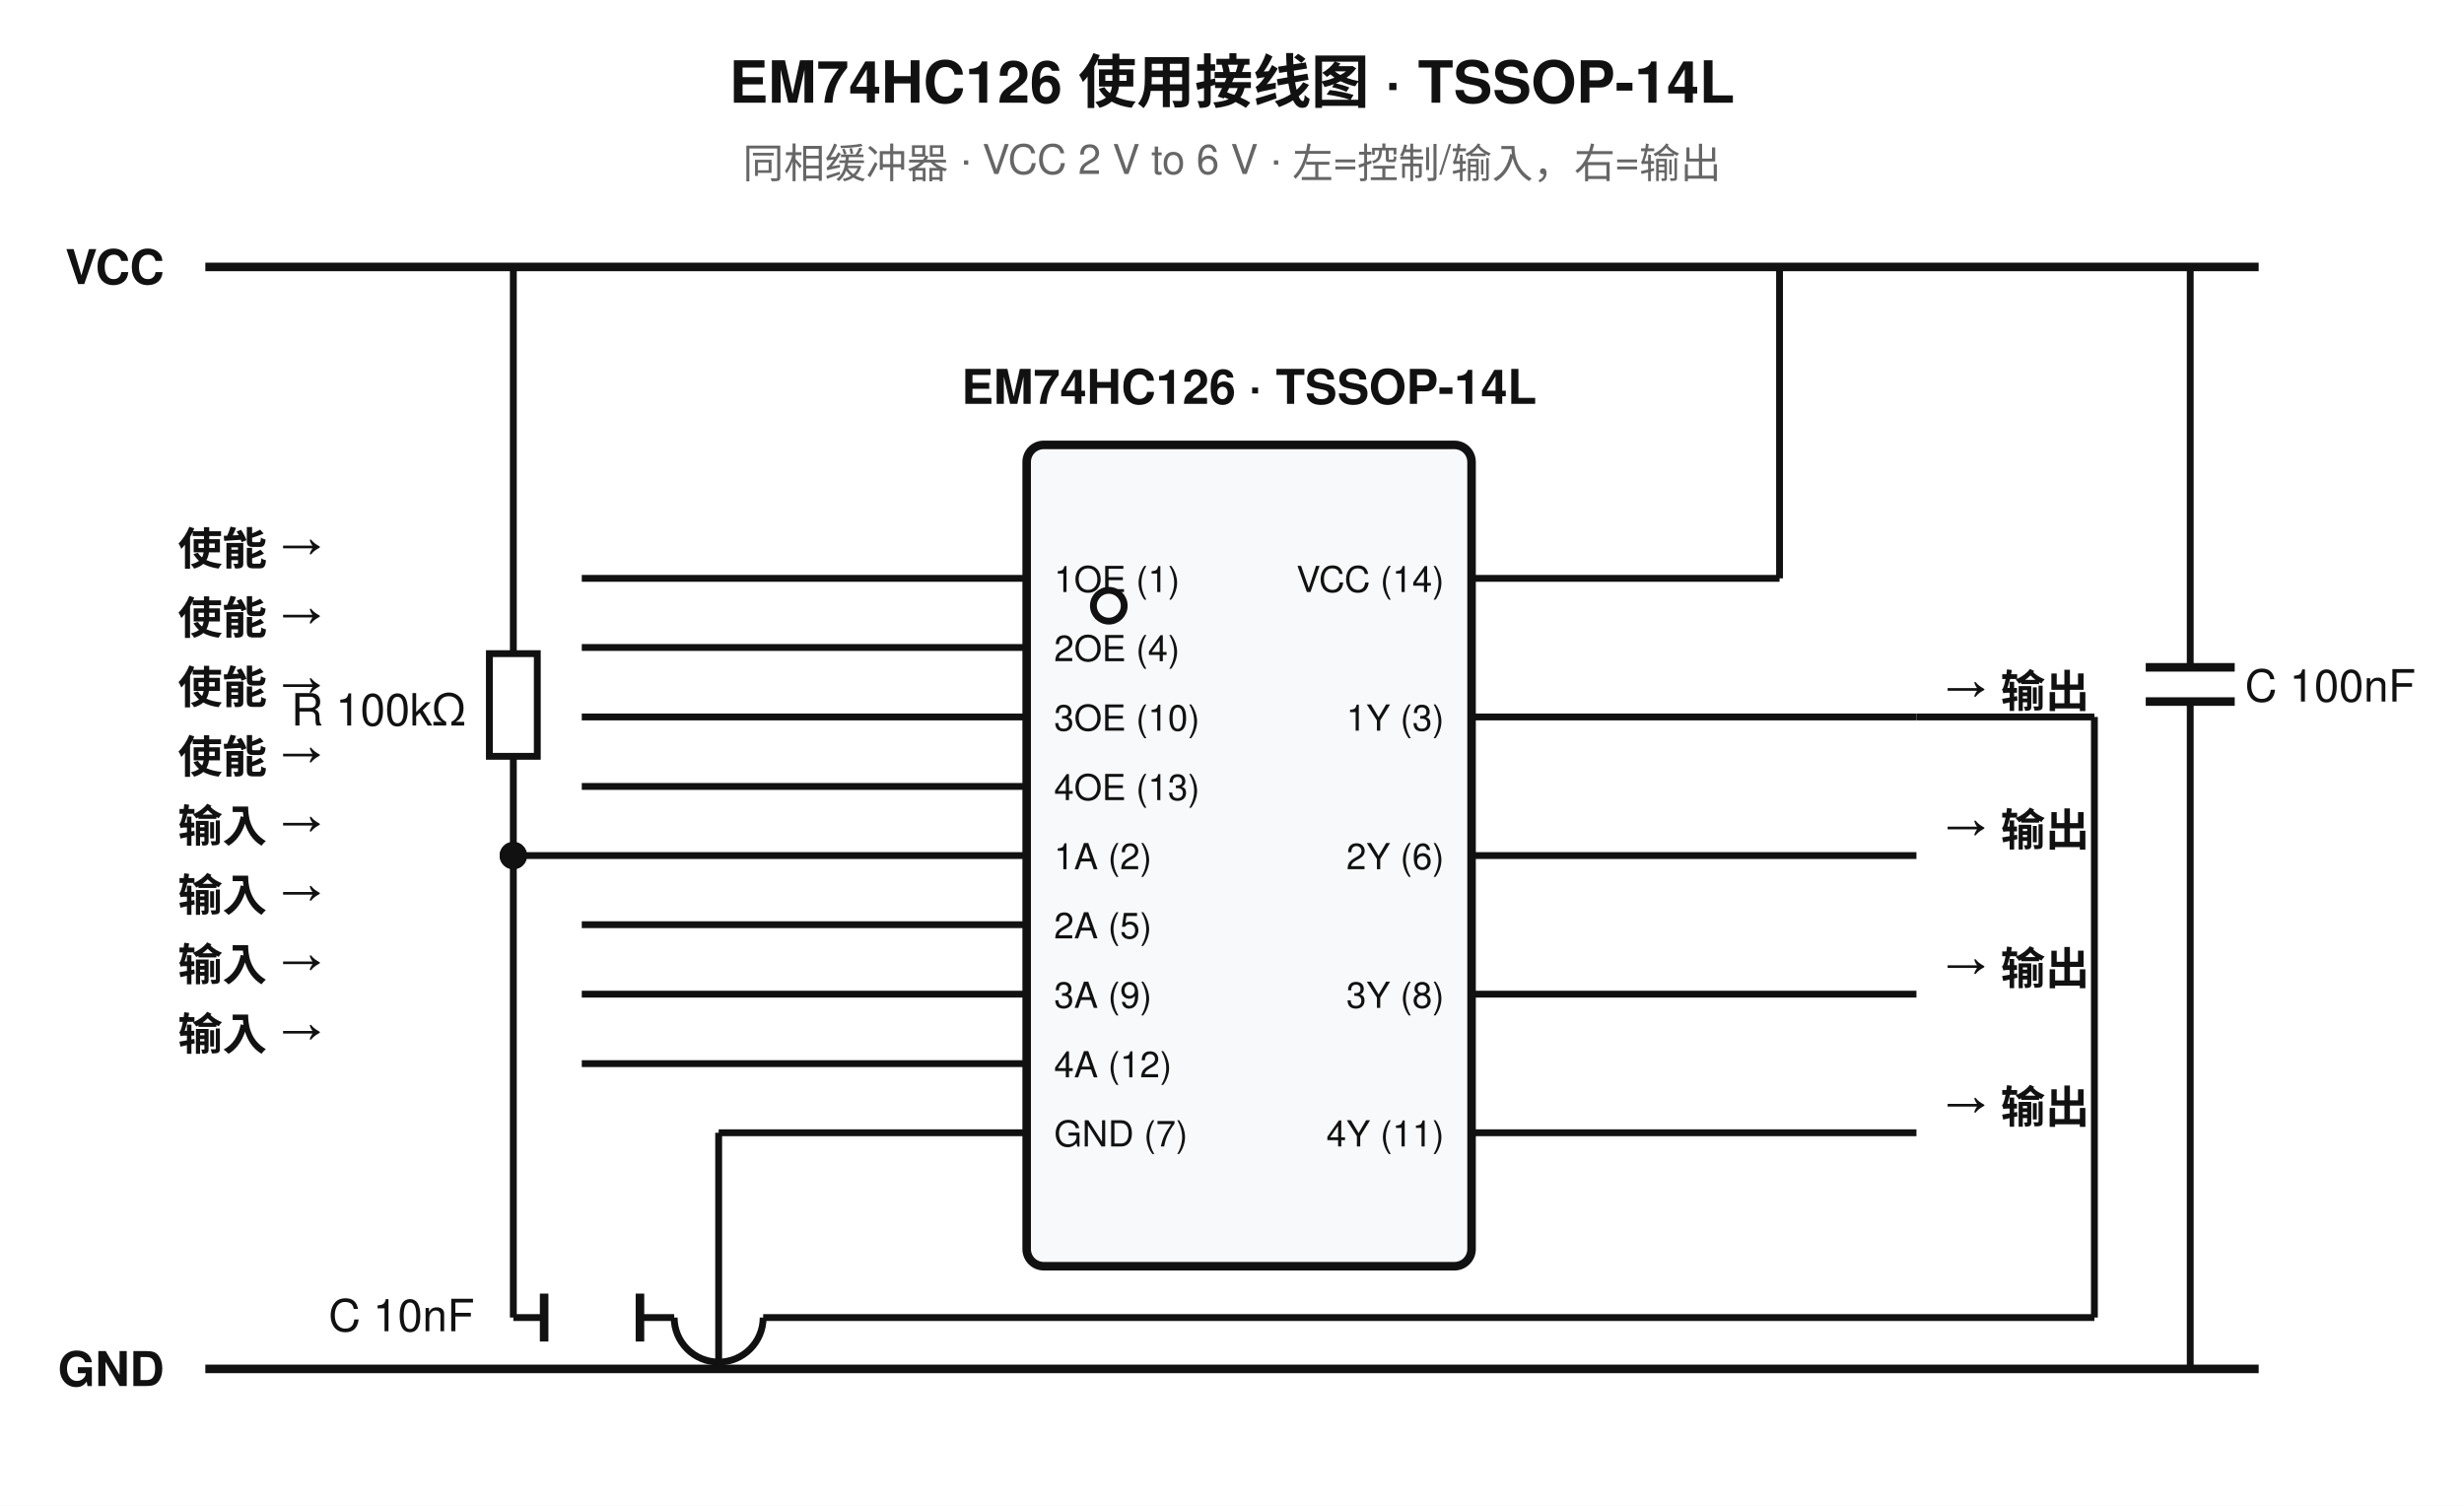
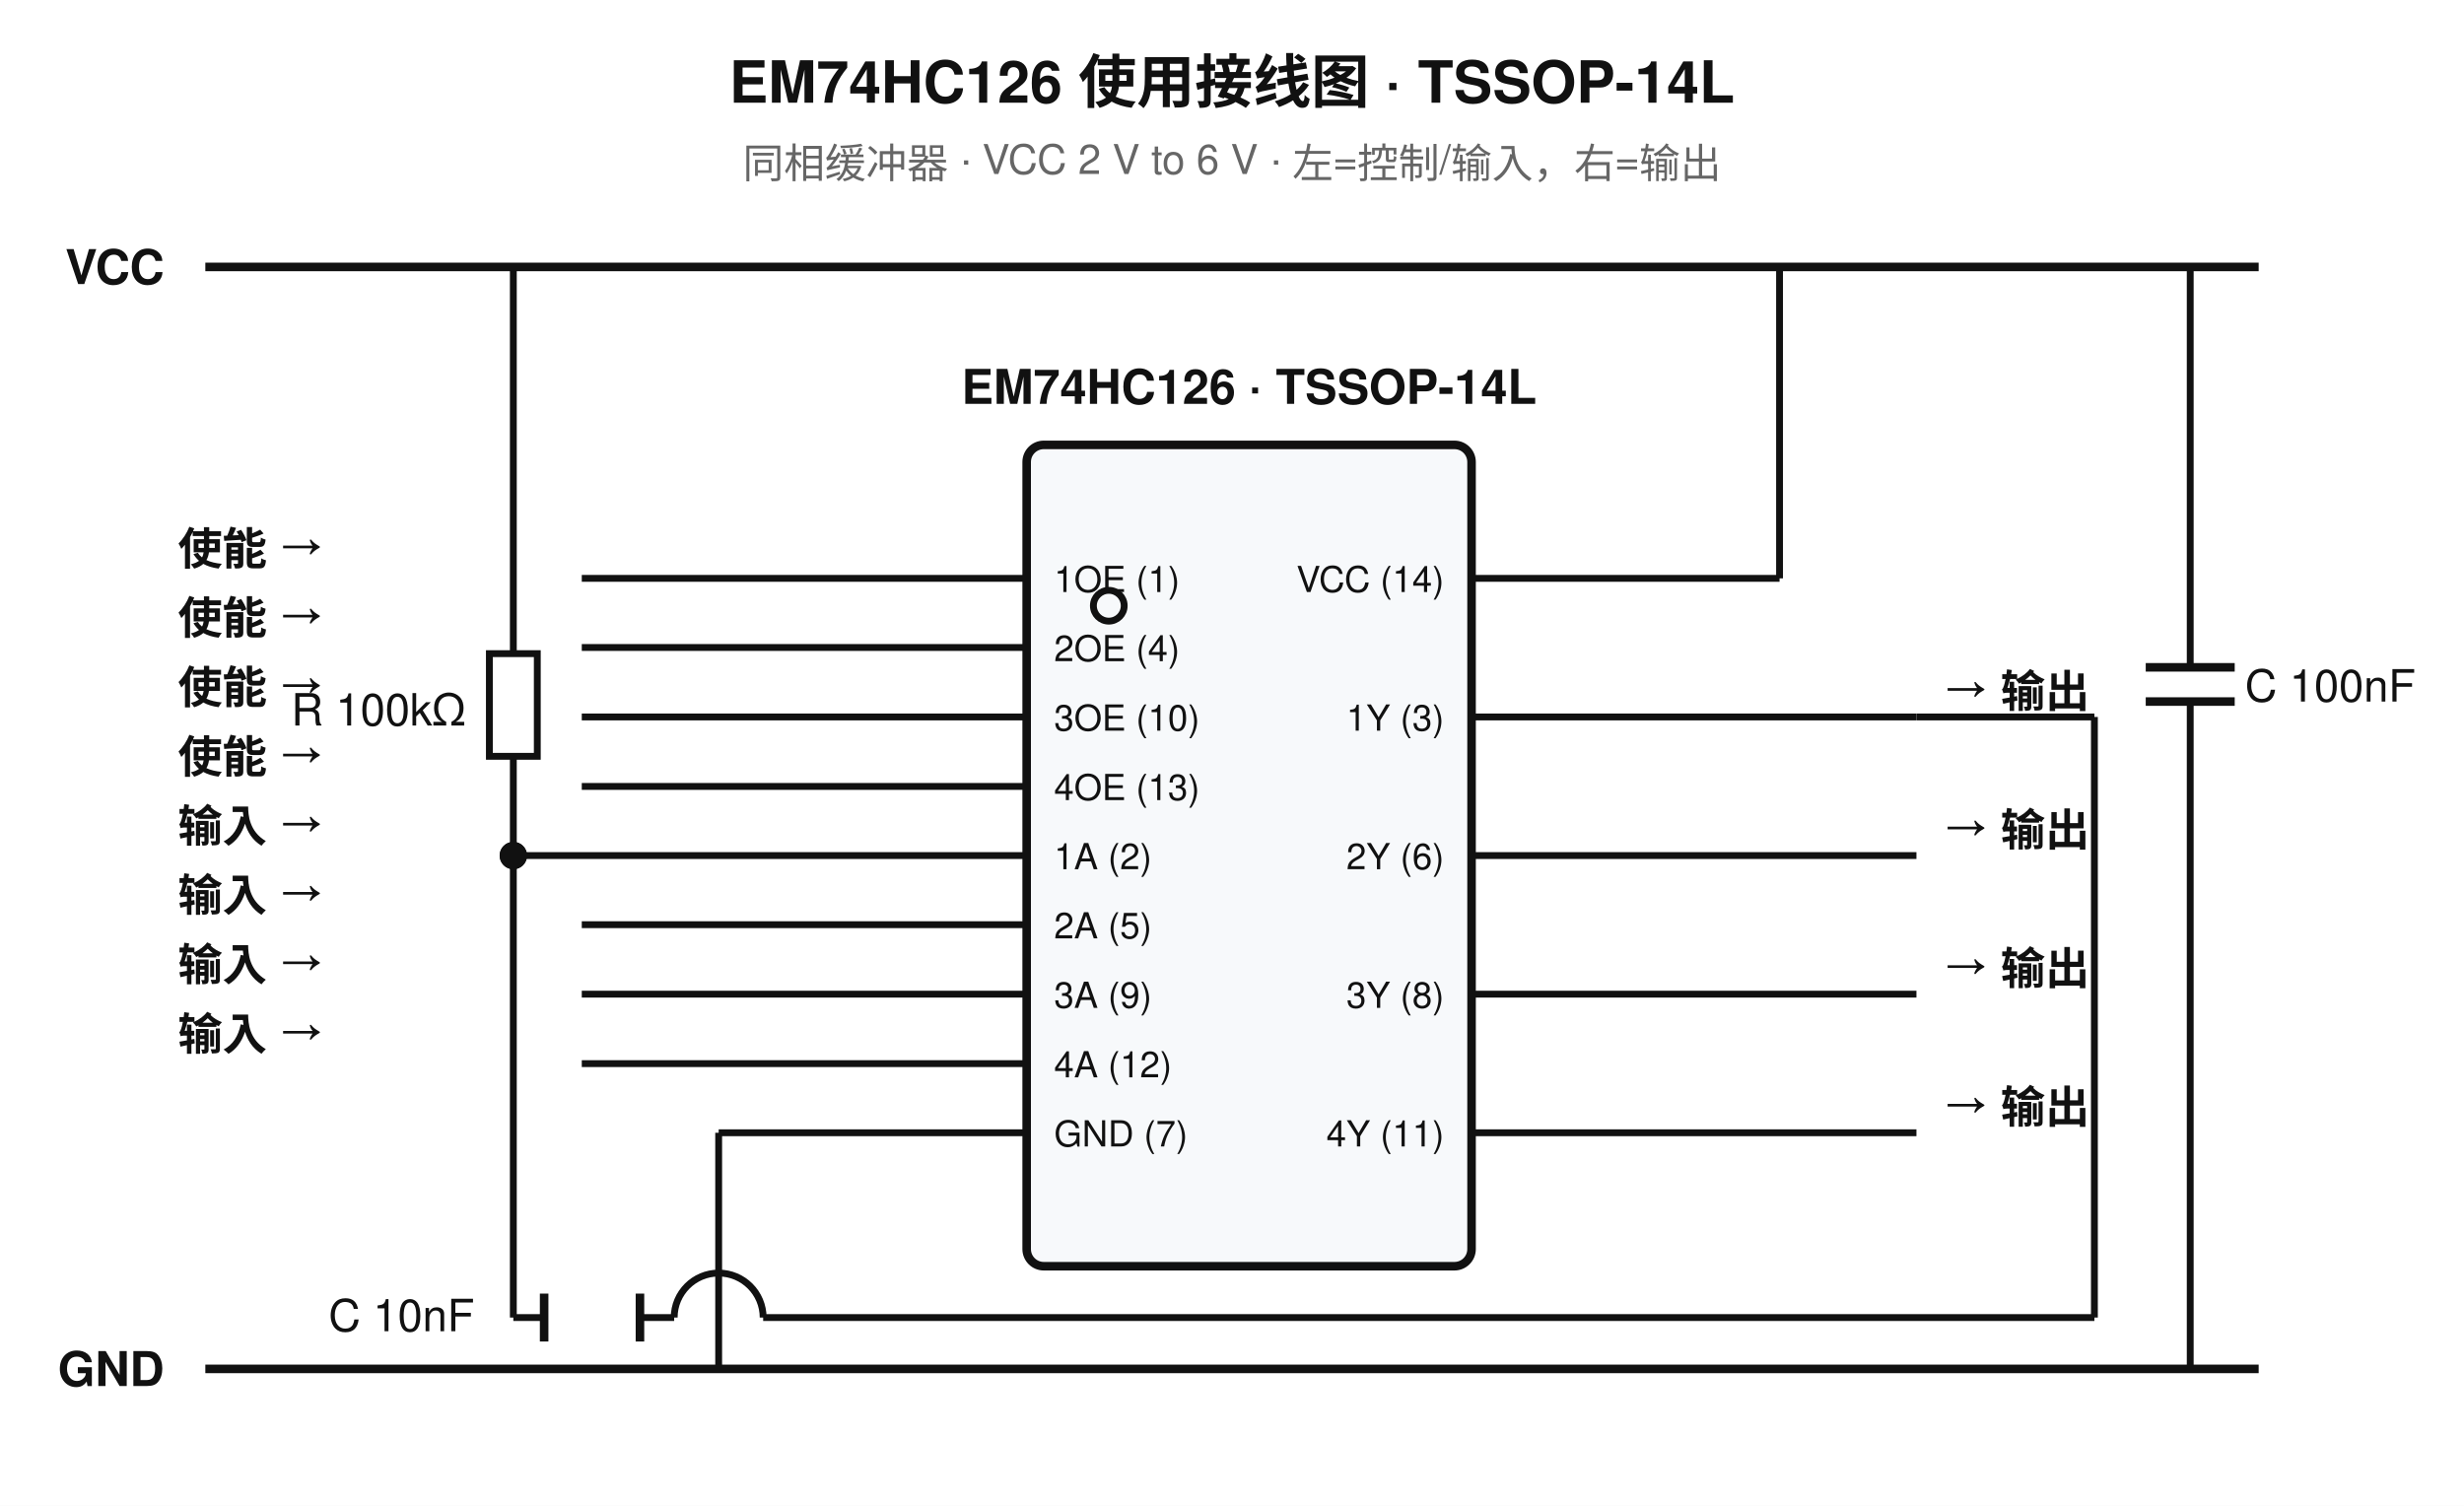
<svg xmlns="http://www.w3.org/2000/svg" viewBox="0 0 720 440" font-family="Helvetica,Arial,sans-serif">
  <rect width="720" height="440" fill="#fff" />
  <text x="360" y="30" text-anchor="middle" font-size="17" font-weight="bold" fill="#111">EM74HC126 使用接线图 · TSSOP-14L</text>
  <text x="360" y="52" text-anchor="middle" font-size="12" fill="#666">同相缓冲器 · VCC 2 V to 6 V · 左=控制/输入，右=输出</text>
  <line x1="60" y1="78" x2="660" y2="78" stroke="#111" stroke-width="2.5" />
  <text x="48" y="83" text-anchor="end" font-size="14" font-weight="bold" fill="#111">VCC</text>
  <line x1="60" y1="400" x2="660" y2="400" stroke="#111" stroke-width="2.5" />
  <text x="48" y="405" text-anchor="end" font-size="14" font-weight="bold" fill="#111">GND</text>
  <text x="365" y="118" text-anchor="middle" font-size="14" font-weight="bold" fill="#111">EM74HC126 · TSSOP-14L</text>
  <rect x="300" y="130" width="130" height="240" rx="5" fill="#f7f9fb" stroke="#111" stroke-width="2.5" />
  <text x="308" y="173.0" font-size="10.5" fill="#111">1OE (1)</text>
  <line x1="300" y1="169.0" x2="170" y2="169.0" stroke="#111" stroke-width="2" />
  <text x="52" y="165.0" font-size="13" font-weight="bold" fill="#111">使能 →</text>
  <text x="308" y="193.2" font-size="10.5" fill="#111">2OE (4)</text>
  <line x1="300" y1="189.2" x2="170" y2="189.2" stroke="#111" stroke-width="2" />
  <text x="52" y="185.2" font-size="13" font-weight="bold" fill="#111">使能 →</text>
  <text x="308" y="213.5" font-size="10.5" fill="#111">3OE (10)</text>
  <line x1="300" y1="209.5" x2="170" y2="209.5" stroke="#111" stroke-width="2" />
  <text x="52" y="205.5" font-size="13" font-weight="bold" fill="#111">使能 →</text>
  <text x="308" y="233.8" font-size="10.5" fill="#111">4OE (13)</text>
  <line x1="300" y1="229.8" x2="170" y2="229.8" stroke="#111" stroke-width="2" />
  <text x="52" y="225.8" font-size="13" font-weight="bold" fill="#111">使能 →</text>
  <text x="308" y="254.0" font-size="10.5" fill="#111">1A (2)</text>
  <line x1="300" y1="250.0" x2="150" y2="250.0" stroke="#111" stroke-width="2" />
  <line x1="150" y1="78" x2="150" y2="191.0" stroke="#111" stroke-width="2" />
  <rect x="143" y="191.0" width="14" height="30" fill="#fff" stroke="#111" stroke-width="2" />
  <line x1="150" y1="221.0" x2="150" y2="250.0" stroke="#111" stroke-width="2" />
  <circle cx="150" cy="250.0" r="4" fill="#111" />
  <text x="136" y="212.0" text-anchor="end" font-size="13" fill="#111">R 100kΩ</text>
  <text x="52" y="246.0" font-size="13" font-weight="bold" fill="#111">输入 →</text>
  <text x="308" y="274.2" font-size="10.5" fill="#111">2A (5)</text>
  <line x1="300" y1="270.2" x2="170" y2="270.2" stroke="#111" stroke-width="2" />
  <text x="52" y="266.2" font-size="13" font-weight="bold" fill="#111">输入 →</text>
  <text x="308" y="294.5" font-size="10.5" fill="#111">3A (9)</text>
  <line x1="300" y1="290.5" x2="170" y2="290.5" stroke="#111" stroke-width="2" />
  <text x="52" y="286.5" font-size="13" font-weight="bold" fill="#111">输入 →</text>
  <text x="308" y="314.8" font-size="10.5" fill="#111">4A (12)</text>
  <line x1="300" y1="310.8" x2="170" y2="310.8" stroke="#111" stroke-width="2" />
  <text x="52" y="306.8" font-size="13" font-weight="bold" fill="#111">输入 →</text>
  <text x="308" y="335.0" font-size="10.5" fill="#111">GND (7)</text>
  <line x1="300" y1="331.0" x2="210" y2="331.0" stroke="#111" stroke-width="2" />
  <line x1="210" y1="331.0" x2="210" y2="400" stroke="#111" stroke-width="2" />
  <text x="422" y="173.0" text-anchor="end" font-size="10.5" fill="#111">VCC (14)</text>
  <line x1="430" y1="169.0" x2="520" y2="169.0" stroke="#111" stroke-width="2" />
  <line x1="520" y1="169.0" x2="520" y2="78" stroke="#111" stroke-width="2" />
  <text x="422" y="213.5" text-anchor="end" font-size="10.5" fill="#111">1Y (3)</text>
  <line x1="430" y1="209.5" x2="560" y2="209.5" stroke="#111" stroke-width="2" />
  <text x="568" y="205.5" font-size="13" font-weight="bold" fill="#111">→ 输出</text>
  <text x="422" y="254.0" text-anchor="end" font-size="10.5" fill="#111">2Y (6)</text>
  <line x1="430" y1="250.0" x2="560" y2="250.0" stroke="#111" stroke-width="2" />
  <text x="568" y="246.0" font-size="13" font-weight="bold" fill="#111">→ 输出</text>
  <text x="422" y="294.5" text-anchor="end" font-size="10.5" fill="#111">3Y (8)</text>
  <line x1="430" y1="290.5" x2="560" y2="290.5" stroke="#111" stroke-width="2" />
  <text x="568" y="286.5" font-size="13" font-weight="bold" fill="#111">→ 输出</text>
  <text x="422" y="335.0" text-anchor="end" font-size="10.5" fill="#111">4Y (11)</text>
  <line x1="430" y1="331.0" x2="560" y2="331.0" stroke="#111" stroke-width="2" />
  <text x="568" y="327.0" font-size="13" font-weight="bold" fill="#111">→ 输出</text>
  <circle cx="324" cy="177.0" r="4.5" fill="none" stroke="#111" stroke-width="2" />
  <line x1="560" y1="209.5" x2="612" y2="209.5" stroke="#111" stroke-width="2" />
  <line x1="612" y1="209.5" x2="612" y2="385" stroke="#111" stroke-width="2" />
  <line x1="159" y1="385" x2="150" y2="385" stroke="#111" stroke-width="2" />
  <line x1="159" y1="378" x2="159" y2="392" stroke="#111" stroke-width="2.5" />
  <line x1="187" y1="378" x2="187" y2="392" stroke="#111" stroke-width="2.5" />
  <line x1="187" y1="385" x2="197" y2="385" stroke="#111" stroke-width="2" />
-   <path d="M197,385 A13,13 0 0,0 223,385" fill="none" stroke="#111" stroke-width="2" />
+   <path d="M197,385 A13,13 0 0,1 223,385" fill="none" stroke="#111" stroke-width="2" />
  <line x1="223" y1="385" x2="612" y2="385" stroke="#111" stroke-width="2" />
  <text x="96" y="389" font-size="13" fill="#111">C 10nF</text>
  <line x1="150" y1="385" x2="150" y2="250.0" stroke="#111" stroke-width="2" />
  <circle cx="150" cy="250.0" r="4" fill="#111" />
  <text x="656" y="205" font-size="13" fill="#111">C 100nF</text>
  <line x1="640" y1="78" x2="640" y2="195" stroke="#111" stroke-width="2" />
  <line x1="627" y1="195" x2="653" y2="195" stroke="#111" stroke-width="2.5" />
  <line x1="627" y1="205" x2="653" y2="205" stroke="#111" stroke-width="2.5" />
  <line x1="640" y1="205" x2="640" y2="400" stroke="#111" stroke-width="2" />
</svg>
